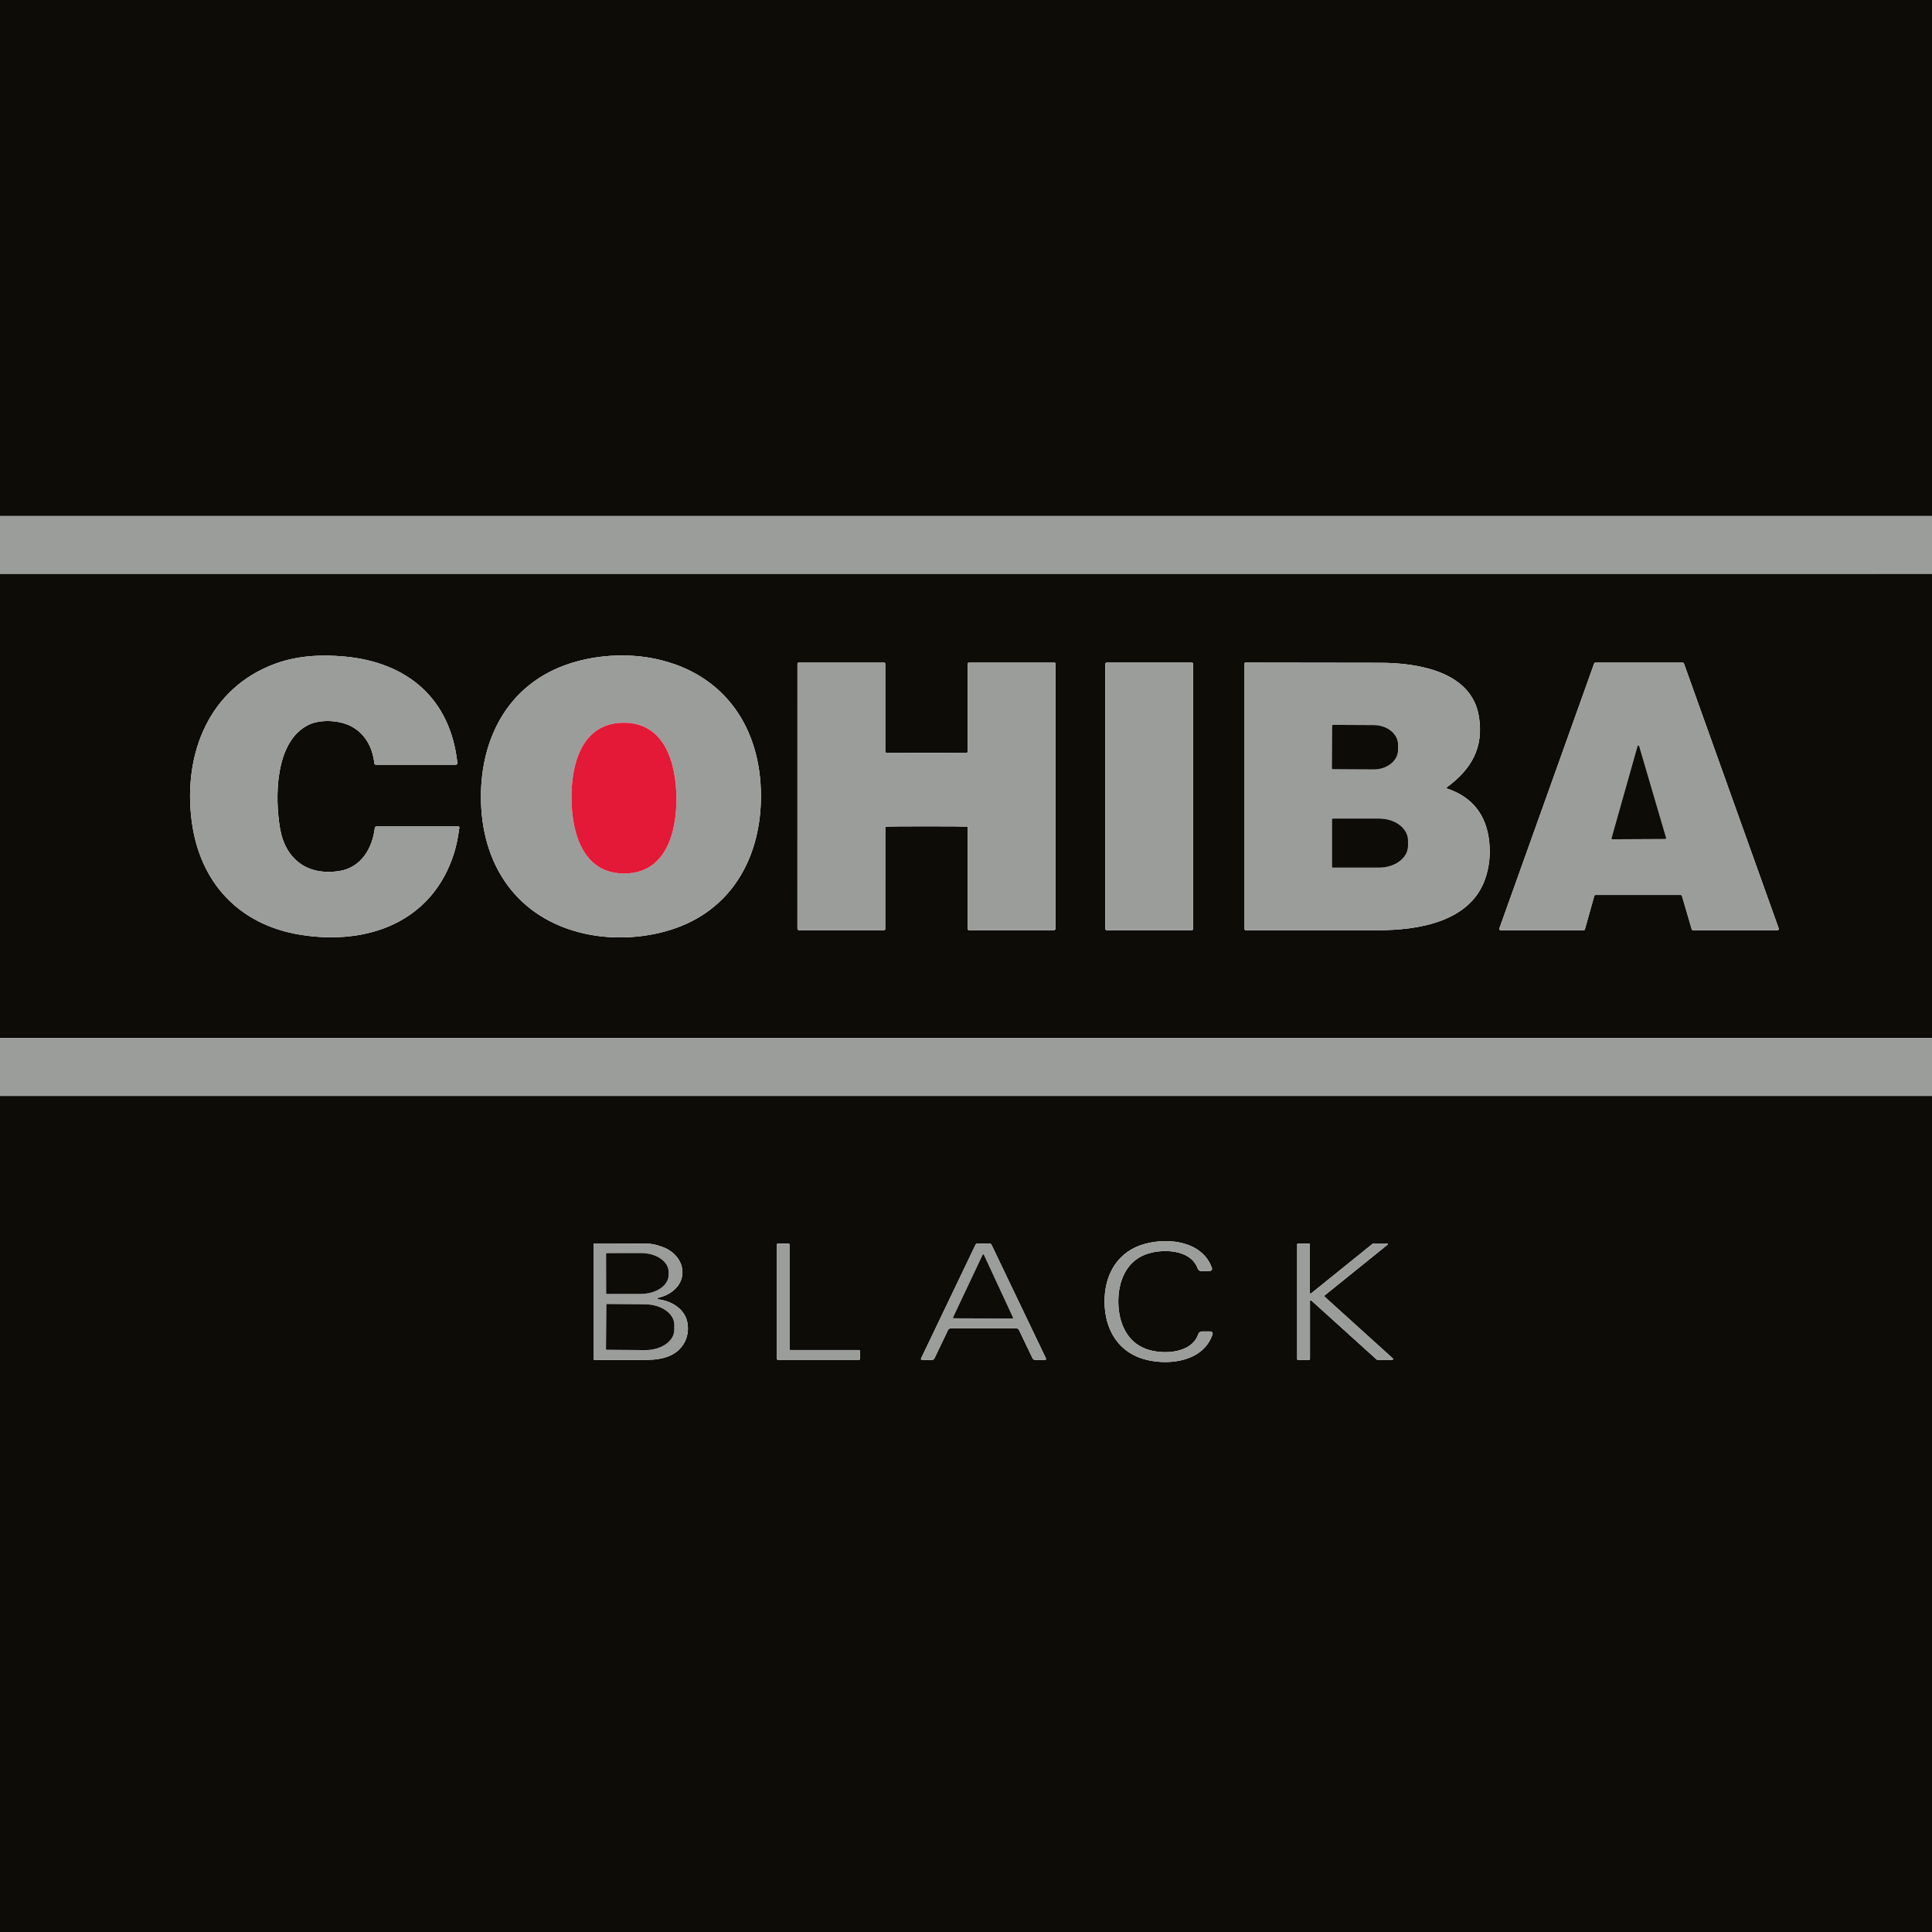
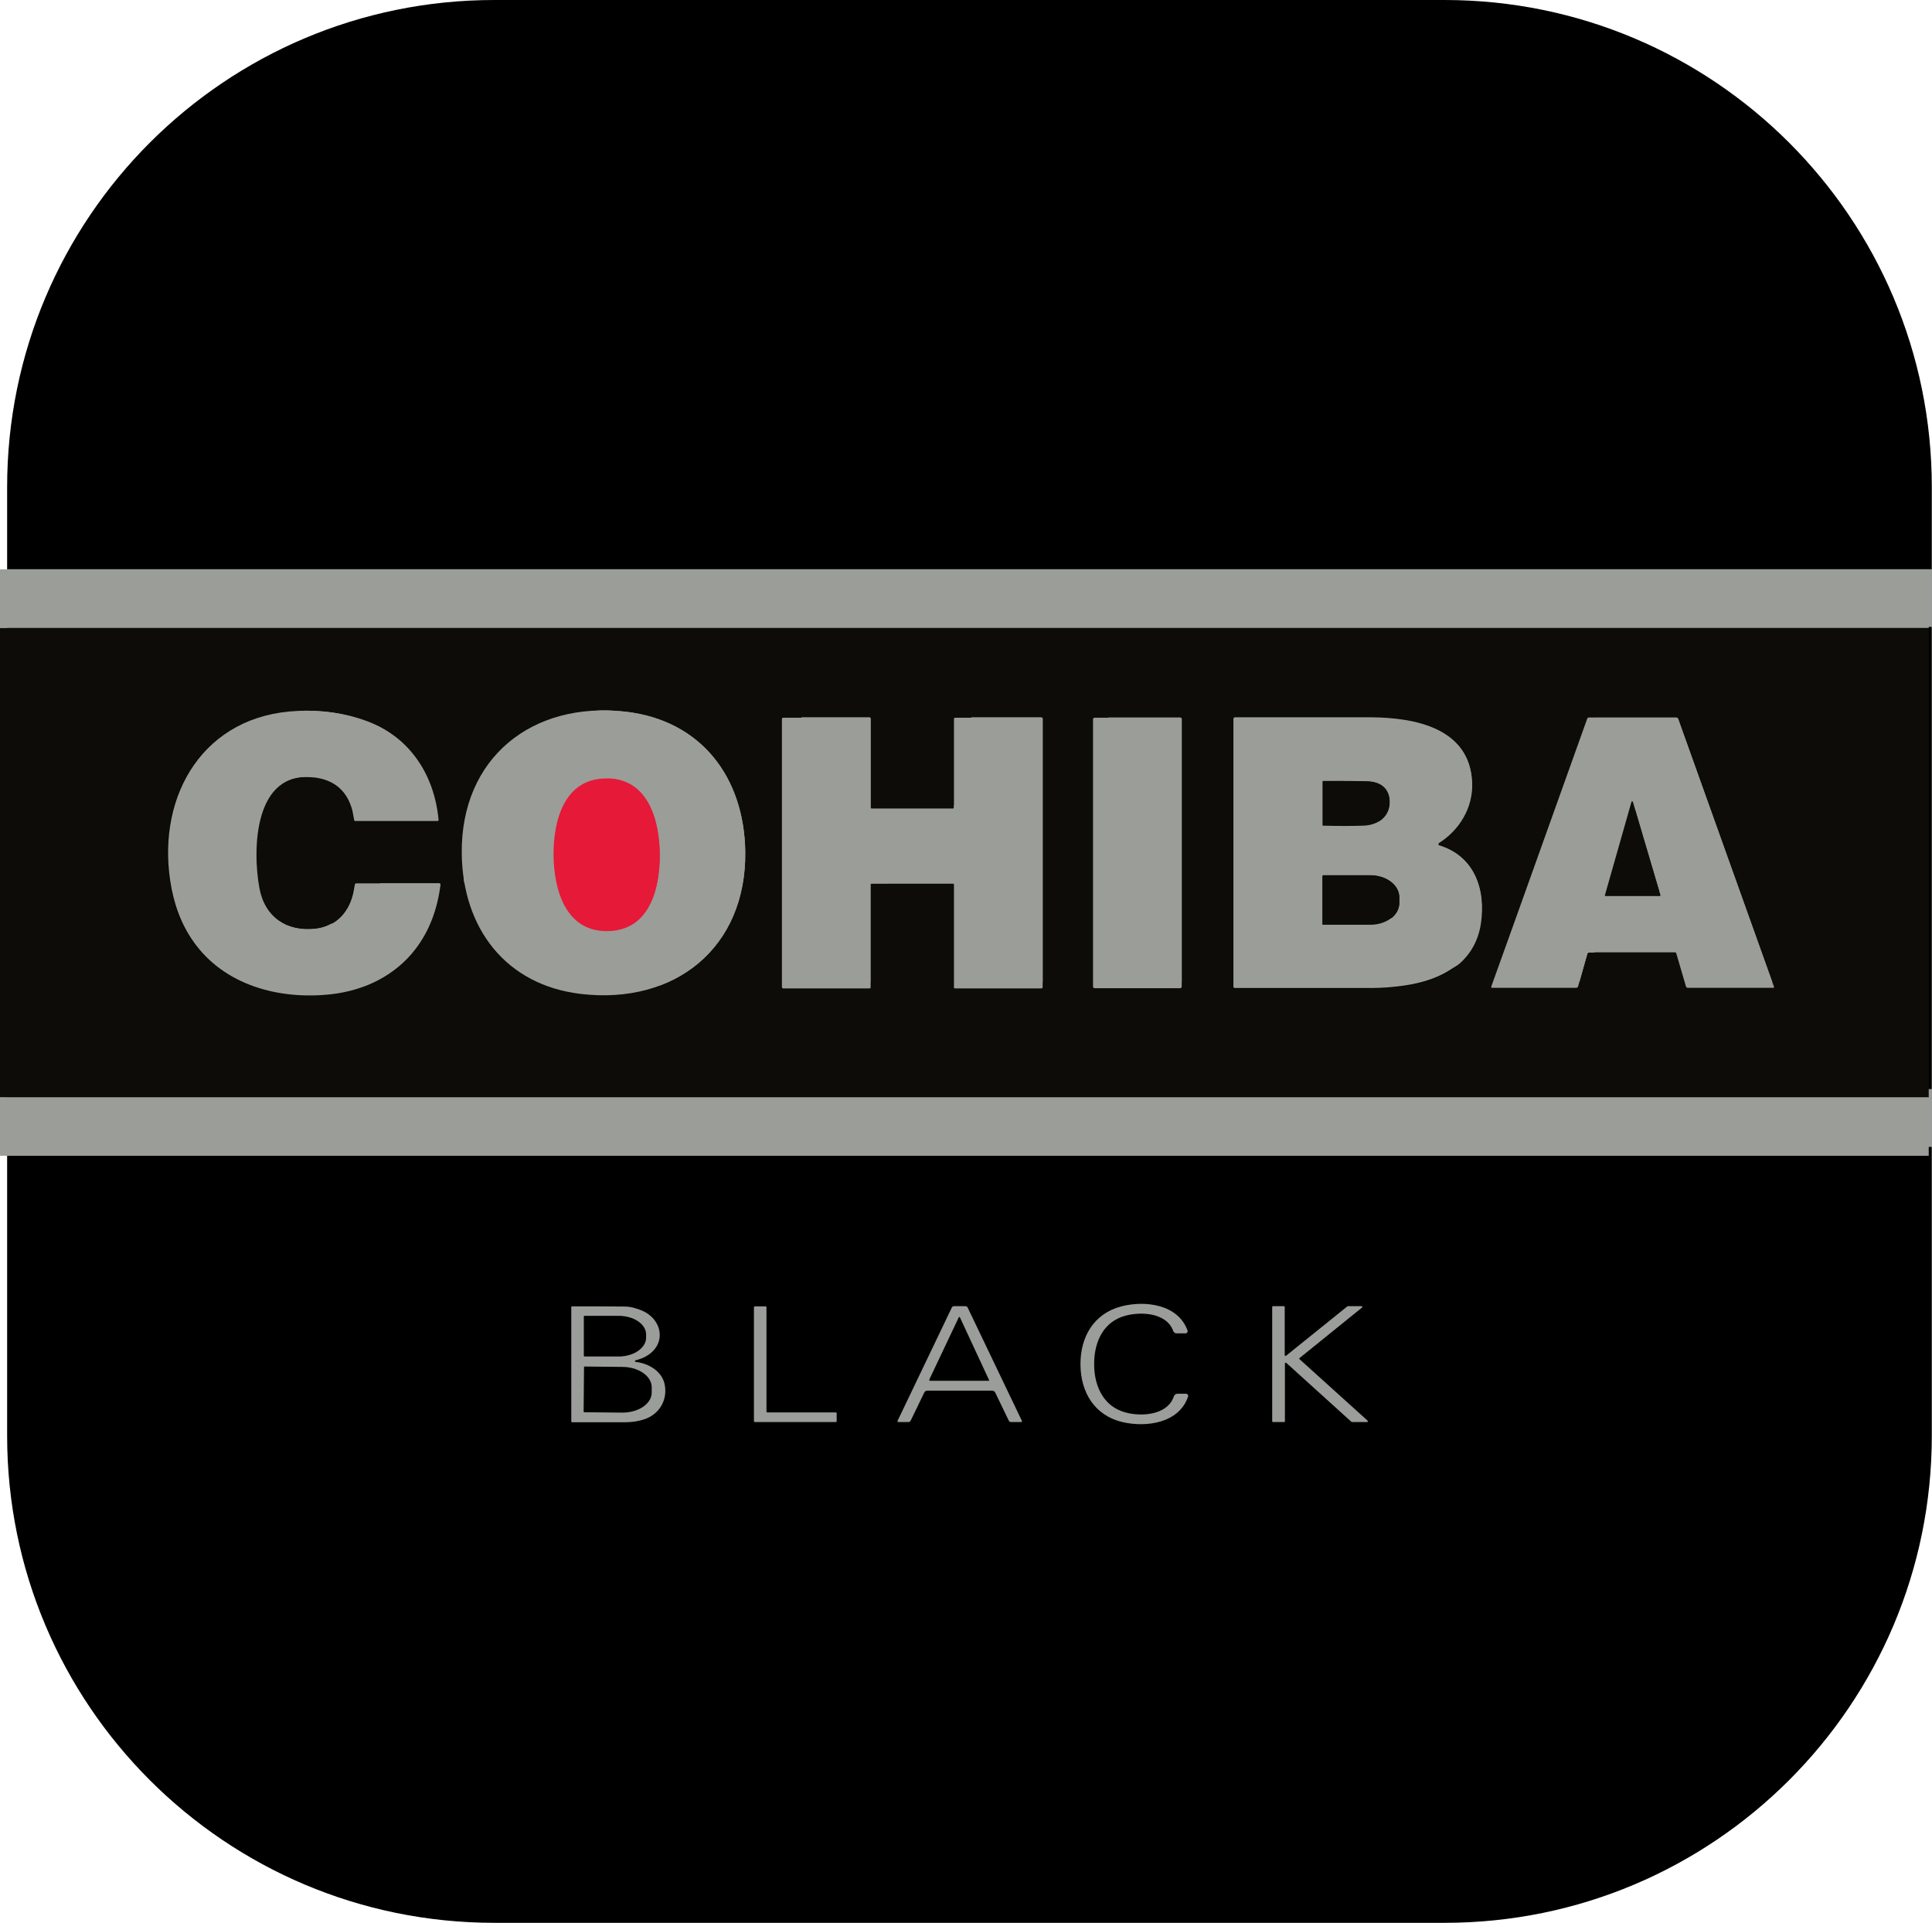
- <svg xmlns="http://www.w3.org/2000/svg" version="1.1" viewBox="0.00 0.00 1000.00 1000.00">
-   <path fill="#0d0c07" d="   M 1000.00 0.00   L 1000.00 267.11   L 0.00 267.11   L 0.00 0.00   L 1000.00 0.00   Z" />
-   <path fill="#9b9d9a" d="   M 1000.00 267.11   L 1000.00 297.08   L 0.00 297.09   L 0.00 267.11   L 1000.00 267.11   Z" />
-   <path fill="#0d0c07" d="   M 1000.00 297.08   L 1000.00 537.23   L 0.00 537.23   L 0.00 297.09   L 1000.00 297.08   Z   M 237.18 427.75   L 194.91 427.75   C 194.44 427.75 194.04 428.10 193.99 428.57   C 192.78 438.94 186.99 448.99 175.79 450.81   C 159.32 453.48 147.70 444.89 144.94 428.78   C 142.24 413.02 142.18 383.86 159.60 375.23   C 165.63 372.24 174.88 372.76 180.80 375.46   C 188.73 379.08 192.89 386.73 193.75 395.12   C 193.79 395.51 194.12 395.81 194.51 395.81   L 235.92 395.81   C 236.41 395.81 236.78 395.39 236.73 394.90   C 233.15 361.66 210.95 342.79 178.31 339.82   C 166.18 338.71 153.91 339.34 142.52 343.51   C 108.14 356.12 94.76 390.20 99.19 424.76   C 103.30 456.72 123.55 478.74 155.69 483.87   C 190.64 489.45 223.87 477.07 235.04 441.55   C 236.13 438.08 237.04 433.71 237.77 428.43   C 237.82 428.07 237.54 427.75 237.18 427.75   Z   M 248.93 412.48   C 248.96 447.61 267.54 475.48 302.77 483.29   C 318.05 486.68 335.57 485.56 350.33 480.19   C 379.96 469.40 393.89 442.33 393.87 412.00   C 393.84 376.88 375.26 349.00 340.03 341.19   C 324.75 337.80 307.23 338.92 292.47 344.29   C 262.84 355.08 248.90 382.15 248.93 412.48   Z   M 748.70 407.64   C 761.52 398.27 768.13 387.01 765.46 370.77   C 761.65 347.54 733.89 343.14 714.74 343.06   C 697.73 343.00 674.34 342.97 644.59 342.96   C 644.35 342.96 644.16 343.15 644.16 343.39   L 644.16 480.82   C 644.16 481.20 644.46 481.50 644.84 481.50   C 649.23 481.49 672.12 481.49 713.50 481.48   C 734.10 481.47 760.85 477.19 768.65 455.11   C 770.79 449.06 771.52 442.66 770.84 435.92   C 769.41 421.74 762.05 412.45 748.77 408.06   C 748.58 408.00 748.54 407.75 748.70 407.64   Z   M 479.55 427.70   C 491.83 427.70 498.80 427.76 500.48 427.87   C 500.71 427.88 500.90 428.07 500.90 428.31   L 500.90 480.80   C 500.90 481.18 501.20 481.48 501.57 481.48   L 545.46 481.48   C 545.95 481.48 546.35 481.08 546.35 480.58   L 546.35 343.54   C 546.35 343.23 546.10 342.98 545.80 342.98   L 501.47 342.98   C 501.16 342.98 500.90 343.24 500.90 343.56   L 500.90 389.00   C 500.90 389.33 500.64 389.60 500.31 389.61   C 498.78 389.65 491.86 389.67 479.55 389.67   C 467.25 389.67 460.33 389.65 458.80 389.61   C 458.47 389.60 458.21 389.33 458.21 389.00   L 458.21 343.56   C 458.21 343.24 457.96 342.98 457.64 342.98   L 413.31 342.98   C 413.01 342.98 412.76 343.23 412.76 343.54   L 412.75 480.58   C 412.75 481.07 413.15 481.48 413.64 481.48   L 457.53 481.48   C 457.90 481.48 458.20 481.17 458.20 480.80   L 458.21 428.31   C 458.21 428.07 458.39 427.88 458.63 427.86   C 460.31 427.76 467.28 427.70 479.55 427.70   Z   M 617.53 343.61   C 617.53 343.26 617.24 342.97 616.89 342.97   L 572.77 342.97   C 572.42 342.97 572.13 343.26 572.13 343.61   L 572.13 480.83   C 572.13 481.18 572.42 481.47 572.77 481.47   L 616.89 481.47   C 617.24 481.47 617.53 481.18 617.53 480.83   L 617.53 343.61   Z   M 875.64 481.00   C 875.72 481.29 875.99 481.49 876.29 481.49   L 920.03 481.49   C 920.50 481.49 920.83 481.02 920.67 480.58   L 871.61 343.43   C 871.51 343.16 871.26 342.98 870.97 342.98   L 825.77 342.98   C 825.48 342.98 825.23 343.16 825.13 343.43   L 776.06 480.58   C 775.90 481.02 776.23 481.49 776.70 481.49   L 819.69 481.49   C 820.00 481.49 820.27 481.29 820.35 480.99   L 825.19 463.73   C 825.27 463.43 825.54 463.23 825.85 463.23   L 869.94 463.23   C 870.24 463.23 870.51 463.43 870.59 463.72   L 875.64 481.00   Z" />
-   <path fill="#9b9d9a" d="   M 237.18 427.75   C 237.54 427.75 237.82 428.07 237.77 428.43   C 237.04 433.71 236.13 438.08 235.04 441.55   C 223.87 477.07 190.64 489.45 155.69 483.87   C 123.55 478.74 103.30 456.72 99.19 424.76   C 94.76 390.20 108.14 356.12 142.52 343.51   C 153.91 339.34 166.18 338.71 178.31 339.82   C 210.95 342.79 233.15 361.66 236.73 394.90   C 236.78 395.39 236.41 395.81 235.92 395.81   L 194.51 395.81   C 194.12 395.81 193.79 395.51 193.75 395.12   C 192.89 386.73 188.73 379.08 180.80 375.46   C 174.88 372.76 165.63 372.24 159.60 375.23   C 142.18 383.86 142.24 413.02 144.94 428.78   C 147.70 444.89 159.32 453.48 175.79 450.81   C 186.99 448.99 192.78 438.94 193.99 428.57   C 194.04 428.10 194.44 427.75 194.91 427.75   L 237.18 427.75   Z" />
-   <path fill="#9b9d9a" d="   M 393.87 412.00   C 393.89 442.33 379.96 469.40 350.33 480.19   C 335.57 485.56 318.05 486.68 302.77 483.29   C 267.54 475.48 248.96 447.61 248.93 412.48   C 248.90 382.15 262.84 355.08 292.47 344.29   C 307.23 338.92 324.75 337.80 340.03 341.19   C 375.26 349.00 393.84 376.88 393.87 412.00   Z   M 295.80 413.35   C 295.95 430.84 301.58 452.31 323.29 452.12   C 345.00 451.93 350.25 430.37 350.10 412.88   C 349.95 395.39 344.32 373.91 322.61 374.10   C 300.90 374.29 295.65 395.86 295.80 413.35   Z" />
-   <path fill="#9b9d9a" d="   M 748.70 407.64   C 748.54 407.75 748.58 408.00 748.77 408.06   C 762.05 412.45 769.41 421.74 770.84 435.92   C 771.52 442.66 770.79 449.06 768.65 455.11   C 760.85 477.19 734.10 481.47 713.50 481.48   C 672.12 481.49 649.23 481.49 644.84 481.50   C 644.46 481.50 644.16 481.20 644.16 480.82   L 644.16 343.39   C 644.16 343.15 644.35 342.96 644.59 342.96   C 674.34 342.97 697.73 343.00 714.74 343.06   C 733.89 343.14 761.65 347.54 765.46 370.77   C 768.13 387.01 761.52 398.27 748.70 407.64   Z   M 689.48 375.72   L 689.36 397.62   C 689.36 397.92 689.60 398.16 689.90 398.16   L 710.99 398.27   C 717.94 398.31 723.60 393.80 723.63 388.21   L 723.65 385.49   C 723.68 379.90 718.06 375.33 711.11 375.29   L 690.02 375.18   C 689.72 375.18 689.48 375.42 689.48 375.72   Z   M 689.43 424.06   L 689.43 448.72   C 689.43 448.93 689.60 449.10 689.81 449.10   L 713.77 449.10   C 722.07 449.10 728.79 444.06 728.79 437.84   L 728.79 434.94   C 728.79 428.72 722.07 423.68 713.77 423.68   L 689.81 423.68   C 689.60 423.68 689.43 423.85 689.43 424.06   Z" />
-   <path fill="#9b9d9a" d="   M 479.55 389.67   C 491.86 389.67 498.78 389.65 500.31 389.61   C 500.64 389.60 500.90 389.33 500.90 389.00   L 500.90 343.56   C 500.90 343.24 501.16 342.98 501.47 342.98   L 545.80 342.98   C 546.10 342.98 546.35 343.23 546.35 343.54   L 546.35 480.58   C 546.35 481.08 545.95 481.48 545.46 481.48   L 501.57 481.48   C 501.20 481.48 500.90 481.18 500.90 480.80   L 500.90 428.31   C 500.90 428.07 500.71 427.88 500.48 427.87   C 498.80 427.76 491.83 427.70 479.55 427.70   C 467.28 427.70 460.31 427.76 458.63 427.86   C 458.39 427.88 458.21 428.07 458.21 428.31   L 458.20 480.80   C 458.20 481.17 457.90 481.48 457.53 481.48   L 413.64 481.48   C 413.15 481.48 412.75 481.07 412.75 480.58   L 412.76 343.54   C 412.76 343.23 413.01 342.98 413.31 342.98   L 457.64 342.98   C 457.96 342.98 458.21 343.24 458.21 343.56   L 458.21 389.00   C 458.21 389.33 458.47 389.60 458.80 389.61   C 460.33 389.65 467.25 389.67 479.55 389.67   Z" />
-   <rect fill="#9b9d9a" x="572.13" y="342.97" width="45.40" height="138.50" rx="0.64" />
-   <path fill="#9b9d9a" d="   M 875.64 481.00   L 870.59 463.72   C 870.51 463.43 870.24 463.23 869.94 463.23   L 825.85 463.23   C 825.54 463.23 825.27 463.43 825.19 463.73   L 820.35 480.99   C 820.27 481.29 820.00 481.49 819.69 481.49   L 776.70 481.49   C 776.23 481.49 775.90 481.02 776.06 480.58   L 825.13 343.43   C 825.23 343.16 825.48 342.98 825.77 342.98   L 870.97 342.98   C 871.26 342.98 871.51 343.16 871.61 343.43   L 920.67 480.58   C 920.83 481.02 920.50 481.49 920.03 481.49   L 876.29 481.49   C 875.99 481.49 875.72 481.29 875.64 481.00   Z   M 834.12 433.84   C 834.04 434.13 834.26 434.41 834.55 434.41   L 861.96 434.27   C 862.26 434.27 862.47 433.98 862.39 433.69   L 848.44 386.19   C 848.31 385.76 847.69 385.76 847.57 386.19   L 834.12 433.84   Z" />
-   <path fill="#e41937" d="   M 322.61 374.10   C 344.32 373.91 349.95 395.39 350.10 412.88   C 350.25 430.37 345.00 451.93 323.29 452.12   C 301.58 452.31 295.95 430.84 295.80 413.35   C 295.65 395.86 300.90 374.29 322.61 374.10   Z" />
-   <path fill="#0d0c07" d="   M 689.48 375.72   C 689.48 375.42 689.72 375.18 690.02 375.18   L 711.11 375.29   C 718.06 375.33 723.68 379.90 723.65 385.49   L 723.63 388.21   C 723.60 393.80 717.94 398.31 710.99 398.27   L 689.90 398.16   C 689.60 398.16 689.36 397.92 689.36 397.62   L 689.48 375.72   Z" />
-   <path fill="#0d0c07" d="   M 834.12 433.84   L 847.57 386.19   C 847.69 385.76 848.31 385.76 848.44 386.19   L 862.39 433.69   C 862.47 433.98 862.26 434.27 861.96 434.27   L 834.55 434.41   C 834.26 434.41 834.04 434.13 834.12 433.84   Z" />
-   <path fill="#0d0c07" d="   M 689.43 424.06   C 689.43 423.85 689.60 423.68 689.81 423.68   L 713.77 423.68   C 722.07 423.68 728.79 428.72 728.79 434.94   L 728.79 437.84   C 728.79 444.06 722.07 449.10 713.77 449.10   L 689.81 449.10   C 689.60 449.10 689.43 448.93 689.43 448.72   L 689.43 424.06   Z" />
-   <path fill="#9b9d9a" d="   M 1000.00 537.23   L 1000.00 567.28   L 0.00 567.29   L 0.00 537.23   L 1000.00 537.23   Z" />
-   <path fill="#0d0c07" d="   M 1000.00 567.28   L 1000.00 1000.00   L 0.00 1000.00   L 0.00 567.29   L 1000.00 567.28   Z   M 571.71 673.99   C 571.84 688.55 579.18 700.43 593.48 703.87   C 605.87 706.85 622.93 704.46 627.60 690.68   C 627.85 689.93 627.30 689.16 626.51 689.16   L 622.12 689.16   C 621.26 689.16 620.50 689.71 620.23 690.52   C 616.79 700.77 601.57 701.31 593.17 698.21   C 583.01 694.47 578.93 684.22 578.84 673.92   C 578.75 663.63 582.64 653.31 592.73 649.38   C 601.08 646.14 616.31 646.41 619.93 656.60   C 620.21 657.40 620.98 657.94 621.84 657.92   L 626.23 657.84   C 627.02 657.83 627.56 657.04 627.29 656.30   C 622.38 642.61 605.28 640.52 592.94 643.73   C 578.71 647.42 571.58 659.43 571.71 673.99   Z   M 340.69 672.55   C 340.25 672.50 340.20 671.88 340.63 671.77   C 342.49 671.28 344.00 670.75 345.16 670.17   C 357.38 664.07 354.96 649.90 343.05 645.47   C 340.05 644.36 337.53 643.78 335.50 643.75   C 329.20 643.63 319.88 643.58 307.53 643.60   C 307.35 643.60 307.20 643.74 307.20 643.92   L 307.20 703.36   C 307.20 703.64 307.43 703.86 307.71 703.86   C 318.02 703.87 327.05 703.87 334.80 703.86   C 338.95 703.85 342.85 703.33 346.38 701.88   C 353.33 699.02 357.13 692.18 355.81 684.66   C 354.57 677.56 347.60 673.33 340.69 672.55   Z   M 509.06 687.53   C 514.31 687.53 519.92 687.53 525.90 687.52   C 526.57 687.51 527.19 687.90 527.48 688.51   L 534.46 703.07   C 534.69 703.55 535.17 703.86 535.70 703.86   L 540.96 703.86   C 541.32 703.86 541.56 703.48 541.40 703.15   L 513.23 644.33   C 513.02 643.90 512.59 643.62 512.11 643.63   C 511.18 643.64 510.16 643.65 509.07 643.65   C 507.97 643.65 506.96 643.64 506.02 643.63   C 505.55 643.62 505.11 643.90 504.90 644.33   L 476.73 703.15   C 476.57 703.48 476.80 703.86 477.17 703.86   L 482.43 703.86   C 482.96 703.86 483.44 703.55 483.67 703.07   L 490.65 688.51   C 490.94 687.90 491.56 687.51 492.23 687.51   C 498.21 687.52 503.82 687.53 509.06 687.53   Z   M 712.59 703.72   C 712.67 703.79 712.77 703.83 712.87 703.83   L 720.67 703.83   C 721.04 703.83 721.22 703.37 720.94 703.12   L 685.60 671.15   C 685.41 670.98 685.42 670.69 685.61 670.53   L 718.12 644.32   C 718.42 644.08 718.25 643.59 717.86 643.59   L 710.85 643.59   C 710.76 643.59 710.67 643.62 710.60 643.68   L 678.64 669.45   C 678.37 669.67 677.97 669.48 677.97 669.13   L 677.97 644.07   C 677.97 643.84 677.79 643.66 677.56 643.66   L 671.83 643.66   C 671.60 643.66 671.42 643.84 671.42 644.07   L 671.42 703.47   C 671.42 703.70 671.60 703.88 671.83 703.88   L 677.63 703.88   C 677.86 703.88 678.04 703.70 678.04 703.47   L 678.04 673.40   C 678.04 673.05 678.46 672.86 678.72 673.10   L 712.59 703.72   Z   M 402.15 703.34   C 402.15 703.62 402.38 703.85 402.66 703.85   L 444.60 703.85   C 444.88 703.85 445.11 703.62 445.11 703.34   L 445.11 699.29   C 445.11 699.01 444.88 698.78 444.60 698.78   L 409.15 698.78   C 408.87 698.78 408.64 698.55 408.64 698.27   L 408.64 644.18   C 408.64 643.90 408.41 643.67 408.13 643.67   L 402.66 643.67   C 402.38 643.67 402.15 643.90 402.15 644.18   L 402.15 703.34   Z" />
-   <path fill="#9b9d9a" d="   M 578.84 673.92   C 578.93 684.22 583.01 694.47 593.17 698.21   C 601.57 701.31 616.79 700.77 620.23 690.52   C 620.50 689.71 621.26 689.16 622.12 689.16   L 626.51 689.16   C 627.30 689.16 627.85 689.93 627.60 690.68   C 622.93 704.46 605.87 706.85 593.48 703.87   C 579.18 700.43 571.84 688.55 571.71 673.99   C 571.58 659.43 578.71 647.42 592.94 643.73   C 605.28 640.52 622.38 642.61 627.29 656.30   C 627.56 657.04 627.02 657.83 626.23 657.84   L 621.84 657.92   C 620.98 657.94 620.21 657.40 619.93 656.60   C 616.31 646.41 601.08 646.14 592.73 649.38   C 582.64 653.31 578.75 663.63 578.84 673.92   Z" />
-   <path fill="#9b9d9a" d="   M 340.69 672.55   C 347.60 673.33 354.57 677.56 355.81 684.66   C 357.13 692.18 353.33 699.02 346.38 701.88   C 342.85 703.33 338.95 703.85 334.80 703.86   C 327.05 703.87 318.02 703.87 307.71 703.86   C 307.43 703.86 307.20 703.64 307.20 703.36   L 307.20 643.92   C 307.20 643.74 307.35 643.60 307.53 643.60   C 319.88 643.58 329.20 643.63 335.50 643.75   C 337.53 643.78 340.05 644.36 343.05 645.47   C 354.96 649.90 357.38 664.07 345.16 670.17   C 344.00 670.75 342.49 671.28 340.63 671.77   C 340.20 671.88 340.25 672.50 340.69 672.55   Z   M 313.70 648.99   L 313.74 669.37   C 313.74 669.58 313.91 669.75 314.12 669.75   L 331.79 669.72   C 339.69 669.70 346.09 665.31 346.08 659.91   L 346.08 658.33   C 346.07 652.93 339.65 648.56 331.75 648.58   L 314.08 648.61   C 313.87 648.61 313.70 648.78 313.70 648.99   Z   M 313.85 675.24   L 313.65 698.34   C 313.65 698.50 313.78 698.64 313.95 698.64   L 333.75 698.81   C 342.11 698.88 348.93 694.26 348.98 688.47   L 349.00 685.71   C 349.05 679.93 342.31 675.19 333.95 675.11   L 314.15 674.94   C 313.99 674.94 313.85 675.07 313.85 675.24   Z" />
-   <path fill="#9b9d9a" d="   M 509.07 643.65   C 510.16 643.65 511.18 643.64 512.11 643.63   C 512.59 643.62 513.02 643.90 513.23 644.33   L 541.40 703.15   C 541.56 703.48 541.32 703.86 540.96 703.86   L 535.70 703.86   C 535.17 703.86 534.69 703.55 534.46 703.07   L 527.48 688.51   C 527.19 687.90 526.57 687.51 525.90 687.52   C 519.92 687.53 514.31 687.53 509.06 687.53   C 503.82 687.53 498.21 687.52 492.23 687.51   C 491.56 687.51 490.94 687.90 490.65 688.51   L 483.67 703.07   C 483.44 703.55 482.96 703.86 482.43 703.86   L 477.17 703.86   C 476.80 703.86 476.57 703.48 476.73 703.15   L 504.90 644.33   C 505.11 643.90 505.55 643.62 506.02 643.63   C 506.96 643.64 507.97 643.65 509.07 643.65   Z   M 493.31 681.85   C 493.20 682.08 493.37 682.35 493.62 682.35   L 524.02 682.46   C 524.28 682.46 524.45 682.19 524.34 681.96   L 509.25 649.44   C 509.13 649.17 508.75 649.17 508.62 649.44   L 493.31 681.85   Z" />
-   <path fill="#9b9d9a" d="   M 712.59 703.72   L 678.72 673.10   C 678.46 672.86 678.04 673.05 678.04 673.40   L 678.04 703.47   C 678.04 703.70 677.86 703.88 677.63 703.88   L 671.83 703.88   C 671.60 703.88 671.42 703.70 671.42 703.47   L 671.42 644.07   C 671.42 643.84 671.60 643.66 671.83 643.66   L 677.56 643.66   C 677.79 643.66 677.97 643.84 677.97 644.07   L 677.97 669.13   C 677.97 669.48 678.37 669.67 678.64 669.45   L 710.60 643.68   C 710.67 643.62 710.76 643.59 710.85 643.59   L 717.86 643.59   C 718.25 643.59 718.42 644.08 718.12 644.32   L 685.61 670.53   C 685.42 670.69 685.41 670.98 685.60 671.15   L 720.94 703.12   C 721.22 703.37 721.04 703.83 720.67 703.83   L 712.87 703.83   C 712.77 703.83 712.67 703.79 712.59 703.72   Z" />
-   <path fill="#9b9d9a" d="   M 402.15 703.34   L 402.15 644.18   C 402.15 643.90 402.38 643.67 402.66 643.67   L 408.13 643.67   C 408.41 643.67 408.64 643.90 408.64 644.18   L 408.64 698.27   C 408.64 698.55 408.87 698.78 409.15 698.78   L 444.60 698.78   C 444.88 698.78 445.11 699.01 445.11 699.29   L 445.11 703.34   C 445.11 703.62 444.88 703.85 444.60 703.85   L 402.66 703.85   C 402.38 703.85 402.15 703.62 402.15 703.34   Z" />
-   <path fill="#0d0c07" d="   M 313.70 648.99   C 313.70 648.78 313.87 648.61 314.08 648.61   L 331.75 648.58   C 339.65 648.56 346.07 652.93 346.08 658.33   L 346.08 659.91   C 346.09 665.31 339.69 669.70 331.79 669.72   L 314.12 669.75   C 313.91 669.75 313.74 669.58 313.74 669.37   L 313.70 648.99   Z" />
-   <path fill="#0d0c07" d="   M 493.31 681.85   L 508.62 649.44   C 508.75 649.17 509.13 649.17 509.25 649.44   L 524.34 681.96   C 524.45 682.19 524.28 682.46 524.02 682.46   L 493.62 682.35   C 493.37 682.35 493.20 682.08 493.31 681.85   Z" />
-   <path fill="#0d0c07" d="   M 313.85 675.24   C 313.85 675.07 313.99 674.94 314.15 674.94   L 333.95 675.11   C 342.31 675.19 349.05 679.93 349.00 685.71   L 348.98 688.47   C 348.93 694.26 342.11 698.88 333.75 698.81   L 313.95 698.64   C 313.78 698.64 313.65 698.50 313.65 698.34   L 313.85 675.24   Z" />
+ <svg xmlns="http://www.w3.org/2000/svg" id="Layer_1" version="1.1" viewBox="0 0 1001.7 997.2">
+   <defs>
+     <style>
+       .st0 {
+         fill: #9b9d98;
+       }
+ 
+       .st1 {
+         fill: #0d0c08;
+       }
+ 
+       .st2 {
+         fill: #e61938;
+       }
+ 
+       .st3 {
+         fill: #e41937;
+       }
+ 
+       .st4 {
+         fill: #9b9d9a;
+       }
+     </style>
+   </defs>
+   <g>
+     <rect x="3.7" width="997.9" height="997.2" rx="252.6" ry="252.6" />
+     <g>
+       <g>
+         <path class="st4" d="M1001.7,295.2v29.9H3.7s0-29.9,0-29.9h997.9Z" />
+         <path class="st4" d="M240.4,455.5c.4,0,.6.3.6.7-.7,5.3-1.6,9.6-2.7,13.1-11.1,35.4-44.3,47.8-79.2,42.2-32.1-5.1-52.3-27.1-56.4-59-4.4-34.5,8.9-68.5,43.2-81.1,11.4-4.2,23.6-4.8,35.7-3.7,32.6,3,54.7,21.8,58.3,55,0,.5-.3.9-.8.9h-41.3c-.4,0-.7-.3-.8-.7-.9-8.4-5-16-12.9-19.6-5.9-2.7-15.1-3.2-21.2-.2-17.4,8.6-17.3,37.7-14.6,53.4,2.8,16.1,14.4,24.6,30.8,22,11.2-1.8,17-11.8,18.2-22.2,0-.5.4-.8.9-.8h42.2Z" />
+         <path class="st4" d="M396.8,439.8c0,30.3-13.9,57.3-43.5,68.1-14.7,5.4-32.2,6.5-47.5,3.1-35.2-7.8-53.7-35.6-53.7-70.7,0-30.3,13.9-57.3,43.5-68.1,14.7-5.4,32.2-6.5,47.5-3.1,35.2,7.8,53.7,35.6,53.7,70.7ZM298.9,441.2c.1,17.5,5.8,38.9,27.4,38.7,21.7-.2,26.9-21.7,26.8-39.2-.1-17.5-5.8-38.9-27.4-38.7-21.7.2-26.9,21.7-26.8,39.2Z" />
+         <path class="st4" d="M750.9,435.5c-.2.1-.1.4,0,.4,13.3,4.4,20.6,13.7,22,27.8.7,6.7,0,13.1-2.2,19.2-7.8,22-34.5,26.3-55,26.3-41.3,0-64.1,0-68.5,0-.4,0-.7-.3-.7-.7v-137.1c0-.2.2-.4.4-.4,29.7,0,53,0,70,0,19.1,0,46.8,4.5,50.6,27.7,2.7,16.2-3.9,27.4-16.7,36.8ZM691.8,403.6v21.9c-.1.3.1.5.4.5h21c6.9.1,12.6-4.4,12.6-9.9v-2.7c0-5.6-5.6-10.1-12.5-10.2h-21c-.3-.1-.5.1-.5.4ZM691.7,451.9v24.6c0,.2.2.4.4.4h23.9c8.3,0,15-5,15-11.2v-2.9c0-6.2-6.7-11.2-15-11.2h-23.9c-.2,0-.4.2-.4.4Z" />
+         <path class="st4" d="M482.3,417.5c12.3,0,19.2,0,20.7,0,.3,0,.6-.3.6-.6v-45.3c0-.3.3-.6.6-.6h44.2c.3,0,.5.2.5.6v136.8c0,.5-.4.9-.9.9h-43.8c-.4,0-.7-.3-.7-.7v-52.4c0-.2-.2-.4-.4-.4-1.7-.1-8.6-.2-20.9-.2s-19.2,0-20.9.2c-.2,0-.4.2-.4.4v52.4c0,.4-.3.7-.7.7h-43.8c-.5,0-.9-.4-.9-.9v-136.8c0-.3.3-.6.6-.6h44.2c.3,0,.6.3.6.6v45.3c0,.3.3.6.6.6,1.5,0,8.4,0,20.7,0Z" />
+         <rect class="st4" x="574.7" y="370.9" width="45.3" height="138.2" rx=".6" ry=".6" />
+         <path class="st4" d="M877.6,508.7l-5-17.2c0-.3-.3-.5-.6-.5h-44c-.3,0-.6.2-.7.5l-4.8,17.2c0,.3-.3.5-.7.5h-42.9c-.5,0-.8-.5-.6-.9l49-136.9c0-.3.3-.4.6-.4h45.1c.3,0,.5.2.6.4l49,136.9c.2.4-.2.9-.6.9h-43.7c-.3,0-.6-.2-.6-.5ZM836.1,461.6c0,.3.1.6.4.6h27.4c.3-.1.5-.4.4-.7l-13.9-47.4c-.1-.4-.7-.4-.9,0l-13.4,47.6Z" />
+         <path class="st3" d="M325.7,402c21.7-.2,27.3,21.2,27.4,38.7.1,17.5-5.1,39-26.8,39.2-21.7.2-27.3-21.2-27.4-38.7-.1-17.5,5.1-39,26.8-39.2Z" />
+         <path class="st4" d="M1001.7,564.8v30H3.7s0-30,0-30h997.9Z" />
+       </g>
+       <g>
+         <path class="st4" d="M567.3,707.7c0,10.3,4.2,20.5,14.3,24.2,8.4,3.1,23.6,2.6,27-7.7.3-.8,1-1.4,1.9-1.4h4.4c.8,0,1.3.8,1.1,1.5-4.7,13.8-21.7,16.1-34.1,13.2-14.3-3.4-21.6-15.3-21.7-29.8-.1-14.5,7-26.5,21.2-30.2,12.3-3.2,29.4-1.1,34.3,12.5.3.7-.3,1.5-1.1,1.5h-4.4c-.9,0-1.6-.4-1.9-1.2-3.6-10.2-18.8-10.4-27.1-7.2-10.1,3.9-14,14.2-13.9,24.5Z" />
+         <path class="st4" d="M329.6,706.3c6.9.8,13.9,5,15.1,12.1,1.3,7.5-2.5,14.3-9.4,17.2-3.5,1.4-7.4,2-11.6,2-7.7,0-16.7,0-27,0-.3,0-.5-.2-.5-.5v-59.3c0-.2.1-.3.3-.3,12.3,0,21.6,0,27.9.1,2,0,4.5.6,7.5,1.7,11.9,4.4,14.3,18.6,2.1,24.6-1.2.6-2.7,1.1-4.5,1.6-.4.1-.4.7,0,.8ZM302.7,682.8v20.3c0,.2.2.4.4.4h17.6c7.9,0,14.3-4.4,14.3-9.8v-1.6c0-5.4-6.4-9.7-14.3-9.7h-17.6c-.2,0-.4.2-.4.4ZM302.8,709l-.2,23.1c0,.2.1.3.3.3l19.8.2c8.3,0,15.1-4.5,15.2-10.3v-2.8c0-5.8-6.7-10.5-15-10.6l-19.8-.2c-.2,0-.3.1-.3.3Z" />
+         <path class="st4" d="M497.6,677.4c1.1,0,2.1,0,3,0,.5,0,.9.3,1.1.7l28.1,58.7c.2.3,0,.7-.4.7h-5.2c-.5,0-1-.3-1.2-.8l-7-14.5c-.3-.6-.9-1-1.6-1-6,0-11.6,0-16.8,0s-10.8,0-16.8,0c-.7,0-1.3.4-1.6,1l-7,14.5c-.2.5-.7.8-1.2.8h-5.2c-.4,0-.6-.4-.4-.7l28.1-58.7c.2-.4.6-.7,1.1-.7.9,0,1.9,0,3,0ZM481.9,715.6c-.1.2,0,.5.3.5h30.3c.3.1.4-.2.3-.4l-15.1-32.5c-.1-.3-.5-.3-.6,0l-15.3,32.3Z" />
+         <path class="st4" d="M700.7,737.4l-33.8-30.6c-.3-.2-.7,0-.7.3v30c0,.2-.2.4-.4.4h-5.8c-.2,0-.4-.2-.4-.4v-59.3c0-.2.2-.4.4-.4h5.7c.2,0,.4.2.4.4v25c0,.3.4.5.7.3l31.9-25.7c0,0,.2,0,.2,0h7c.4,0,.6.5.3.7l-32.4,26.2c-.2.2-.2.4,0,.6l35.3,31.9c.3.2,0,.7-.3.7h-7.8c0,0-.2,0-.3-.1Z" />
+         <path class="st4" d="M390.9,737v-59c0-.3.2-.5.5-.5h5.5c.3,0,.5.2.5.5v54c0,.3.2.5.5.5h35.4c.3,0,.5.2.5.5v4c0,.3-.2.5-.5.5h-41.9c-.3,0-.5-.2-.5-.5Z" />
+       </g>
+     </g>
+   </g>
+   <g>
+     <path class="st0" d="M1000,295.3v30.4H0s0-30.4,0-30.4h1000Z" />
+     <path class="st1" d="M1000,325.7v243.5H0s0-243.5,0-243.5h1000ZM226.6,425.8c.3,0,.6-.3.5-.6-2.3-23.4-14.9-42.9-36.9-51.1-11.2-4.2-23.3-6-36.3-5.4-48.3,2.1-72.6,43.3-66,87.8,1.8,12.3,5.8,22.9,12,31.7,16.1,22.9,44.7,30.5,71.8,27.4,17.2-2,33.1-9.8,43.4-23.4,7.5-9.8,11.4-21,13-33.4,0-.4-.2-.7-.6-.7h-43c-.4,0-.7.2-.8.6,0,.4-.3,1.4-.6,3.2-1.9,10.4-8.7,18.6-19.8,19.8-14.9,1.6-26.2-6-29.1-21.1-3.7-20-2.9-61.5,28.5-57.4,10.4,1.3,17,7.1,19.7,17.2.1.4.4,2.1.9,4.9,0,.3.3.5.6.5h42.4ZM239.4,442.8c.4,38.7,22.9,68.2,62,72.7,48.2,5.6,85.5-23.8,85-73.7-.5-38.7-22.9-68.2-62-72.7-48.2-5.6-85.5,23.8-85,73.7ZM473,458.1c13.4,0,20.5,0,21.2,0,.2,0,.4.2.4.5v53.3c0,.3.2.5.5.5h44.9c.3,0,.6-.3.6-.6v-139.1c0-.4-.3-.7-.7-.7h-44.7c-.3,0-.6.3-.6.6v46.2c0,.3-.2.5-.5.5-6.4,0-13.4,0-21.1,0-7.7,0-14.7,0-21.1,0-.3,0-.5-.2-.5-.5v-46.2c0-.3-.2-.6-.6-.6h-44.7c-.4,0-.7.3-.7.7v139.1c0,.3.2.6.5.6h44.9c.3,0,.5-.2.5-.5v-53.3c0-.3.2-.5.5-.5.7,0,7.8,0,21.2,0ZM612.7,372.9c0-.4-.3-.8-.8-.8h-44.5c-.4,0-.8.3-.8.8v138.8c0,.4.3.8.8.8h44.5c.4,0,.8-.3.8-.8v-138.8ZM745.8,437.4c10.9-6.8,18-18.5,17.5-31.5-1.1-28.2-29.8-33.4-52-33.6-12.5-.1-36.1-.1-70.8,0-.4,0-.8.3-.8.8v138.9c0,.4.3.7.7.7,43.2,0,66.8,0,71,0,5.1,0,10.7-.4,17-1.3,18.9-2.7,36.2-11.7,39.4-32.3,2.7-17.8-3.3-35-21.7-40.5-.4-.1-.5-.7-.1-.9ZM773.2,512.2c0,.1.2.2.3.2h43.8c.4,0,.8-.3.9-.7l4.8-17c.1-.4.5-.7,1-.7h44.4c.3,0,.6.2.7.5l5,17.1c.1.5.5.8,1,.8h44.3c.3,0,.5-.3.4-.5l-49.7-139c-.2-.4-.6-.7-1-.7h-45.3c-.4,0-.8.3-.9.7-32.7,91.5-49.2,137.8-49.7,138.8,0,.2,0,.4,0,.6Z" />
+     <path class="st0" d="M226.6,425.8h-42.4c-.3,0-.6-.2-.6-.5-.5-2.8-.8-4.5-.9-4.9-2.7-10.2-9.3-15.9-19.7-17.2-31.4-4-32.2,37.4-28.5,57.4,2.8,15.1,14.2,22.7,29.1,21.1,11.1-1.2,17.9-9.3,19.8-19.8.3-1.8.5-2.9.6-3.2,0-.4.4-.6.8-.6h43c.4,0,.6.3.6.7-1.6,12.4-5.5,23.6-13,33.4-10.3,13.5-26.2,21.4-43.4,23.4-27.1,3.1-55.8-4.5-71.8-27.4-6.2-8.8-10.2-19.4-12-31.7-6.6-44.5,17.6-85.7,66-87.8,13-.6,25.1,1.2,36.3,5.4,22,8.2,34.7,27.7,36.9,51.1,0,.3-.2.6-.5.6Z" />
+     <path class="st0" d="M239.4,442.8c-.6-49.9,36.7-79.3,85-73.7,39.1,4.5,61.5,34,62,72.7.6,49.9-36.7,79.3-85,73.7-39.1-4.5-61.5-34-62-72.7ZM286.9,443.5c.1,17.8,6,39.5,27.9,39.4,21.8-.2,27.4-22,27.2-39.8-.1-17.8-6-39.5-27.9-39.4-21.8.2-27.4,22-27.2,39.8Z" />
+     <path class="st0" d="M473,419.5c7.7,0,14.7,0,21.1,0,.3,0,.5-.2.5-.5v-46.2c0-.3.3-.6.6-.6h44.7c.4,0,.7.3.7.7v139.1c0,.3-.3.6-.6.6h-44.9c-.3,0-.5-.2-.5-.5v-53.3c0-.3-.2-.5-.4-.5-.7,0-7.8,0-21.2,0s-20.5,0-21.2,0c-.2,0-.4.2-.4.5v53.3c0,.3-.2.5-.5.5h-44.9c-.3,0-.6-.3-.6-.6v-139.1c0-.4.3-.7.7-.7h44.7c.3,0,.6.3.6.6v46.2c0,.3.2.5.5.5,6.4,0,13.4,0,21.1,0Z" />
+     <rect class="st0" x="566.7" y="372.2" width="46" height="140.3" rx=".8" ry=".8" />
+     <path class="st0" d="M745.8,437.4c-.4.2-.3.8.1.9,18.5,5.5,24.4,22.7,21.7,40.5-3.2,20.6-20.5,29.6-39.4,32.3-6.2.9-11.9,1.3-17,1.3-4.1,0-27.8,0-71,0-.4,0-.7-.3-.7-.7v-138.9c0-.4.3-.8.8-.8,34.8,0,58.4,0,70.8,0,22.2.2,50.9,5.4,52,33.6.5,13-6.6,24.8-17.5,31.5ZM686.2,428.3c7.4.1,14.3.1,20.5,0,7.7-.2,14.2-4.9,13.7-13.2-.5-6.8-5.4-9.5-11.3-9.8-5.6-.2-13.3-.3-23.1-.2-.2,0-.4.2-.4.4v22.3c0,.3.2.5.5.6ZM685.7,454.3v25c0,.2.1.4.3.4h24.5c8.3,0,15-5,15-11.3v-3c0-6.3-6.7-11.4-15-11.4h-24.5c-.2,0-.3.1-.3.3Z" />
+     <path class="st0" d="M773.2,512.2c0-.2,0-.5,0-.6.4-1,17-47.3,49.7-138.8.1-.4.5-.7.9-.7h45.3c.5,0,.9.3,1,.7l49.7,139c0,.3,0,.5-.4.5h-44.3c-.5,0-.9-.3-1-.8l-5-17.1c0-.3-.4-.5-.7-.5h-44.4c-.5,0-.9.3-1,.7l-4.8,17c-.1.4-.5.7-.9.7h-43.8c-.1,0-.3-.1-.3-.2ZM832.1,464.3c0,.2,0,.4.3.4h28.1c.2-.1.4-.4.3-.6l-14.3-48.4c0-.3-.6-.3-.7,0l-13.8,48.5Z" />
+     <path class="st2" d="M314.2,403.7c21.8-.2,27.7,21.6,27.9,39.4.1,17.8-5.4,39.6-27.2,39.8-21.8.2-27.7-21.6-27.9-39.4-.1-17.8,5.4-39.6,27.2-39.8Z" />
+     <path class="st1" d="M686.2,428.3c-.3,0-.5-.2-.5-.6v-22.3c0-.2.2-.4.4-.4,9.8,0,17.4,0,23.1.2,5.9.2,10.8,3,11.3,9.8.5,8.4-6,13-13.7,13.2-6.2.2-13,.2-20.5,0Z" />
+     <path class="st1" d="M832.1,464.3l13.8-48.5c0-.3.6-.3.7,0l14.3,48.4c0,.2,0,.4-.3.5h-28.1c-.2.1-.4,0-.3-.3Z" />
+     <path class="st1" d="M685.7,454.3c0-.2.2-.4.3-.4h24.5c8.3,0,15,5.1,15,11.4v3c0,6.3-6.8,11.3-15,11.3h-24.5c-.2,0-.4-.2-.4-.4v-25Z" />
+     <path class="st0" d="M1000,569.1v30.3H0v-30.3h1000Z" />
+   </g>
</svg>
